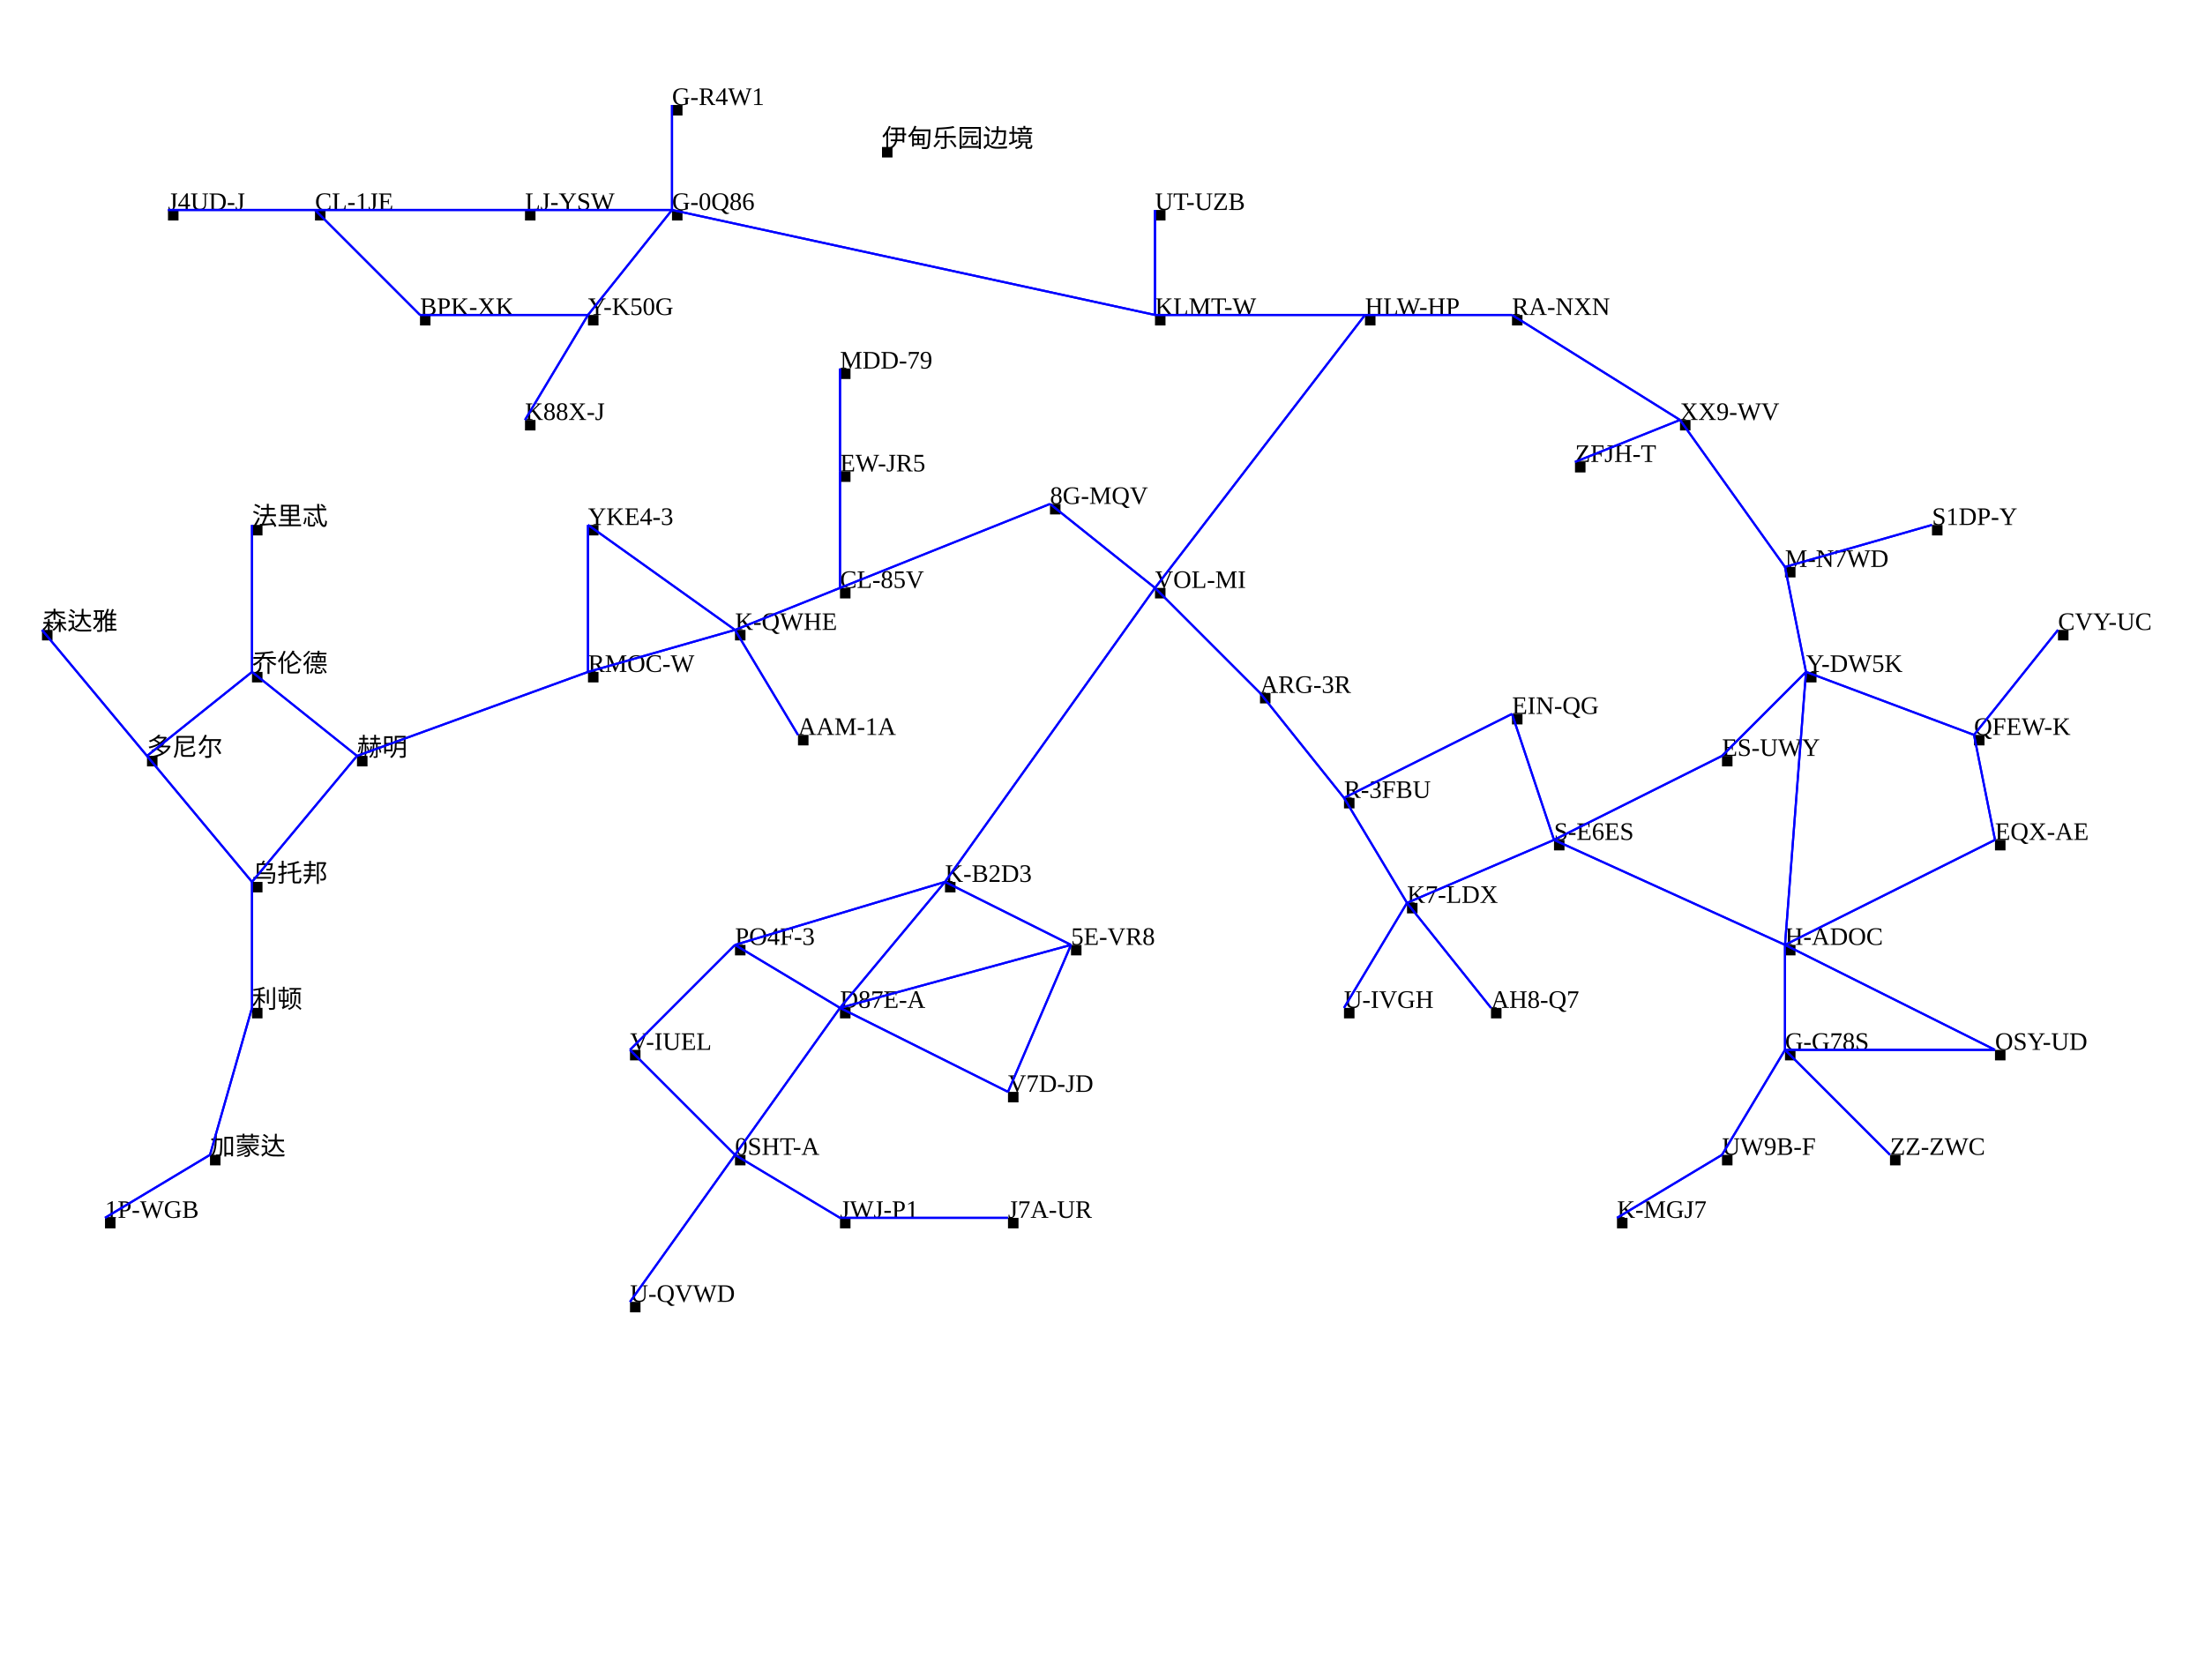
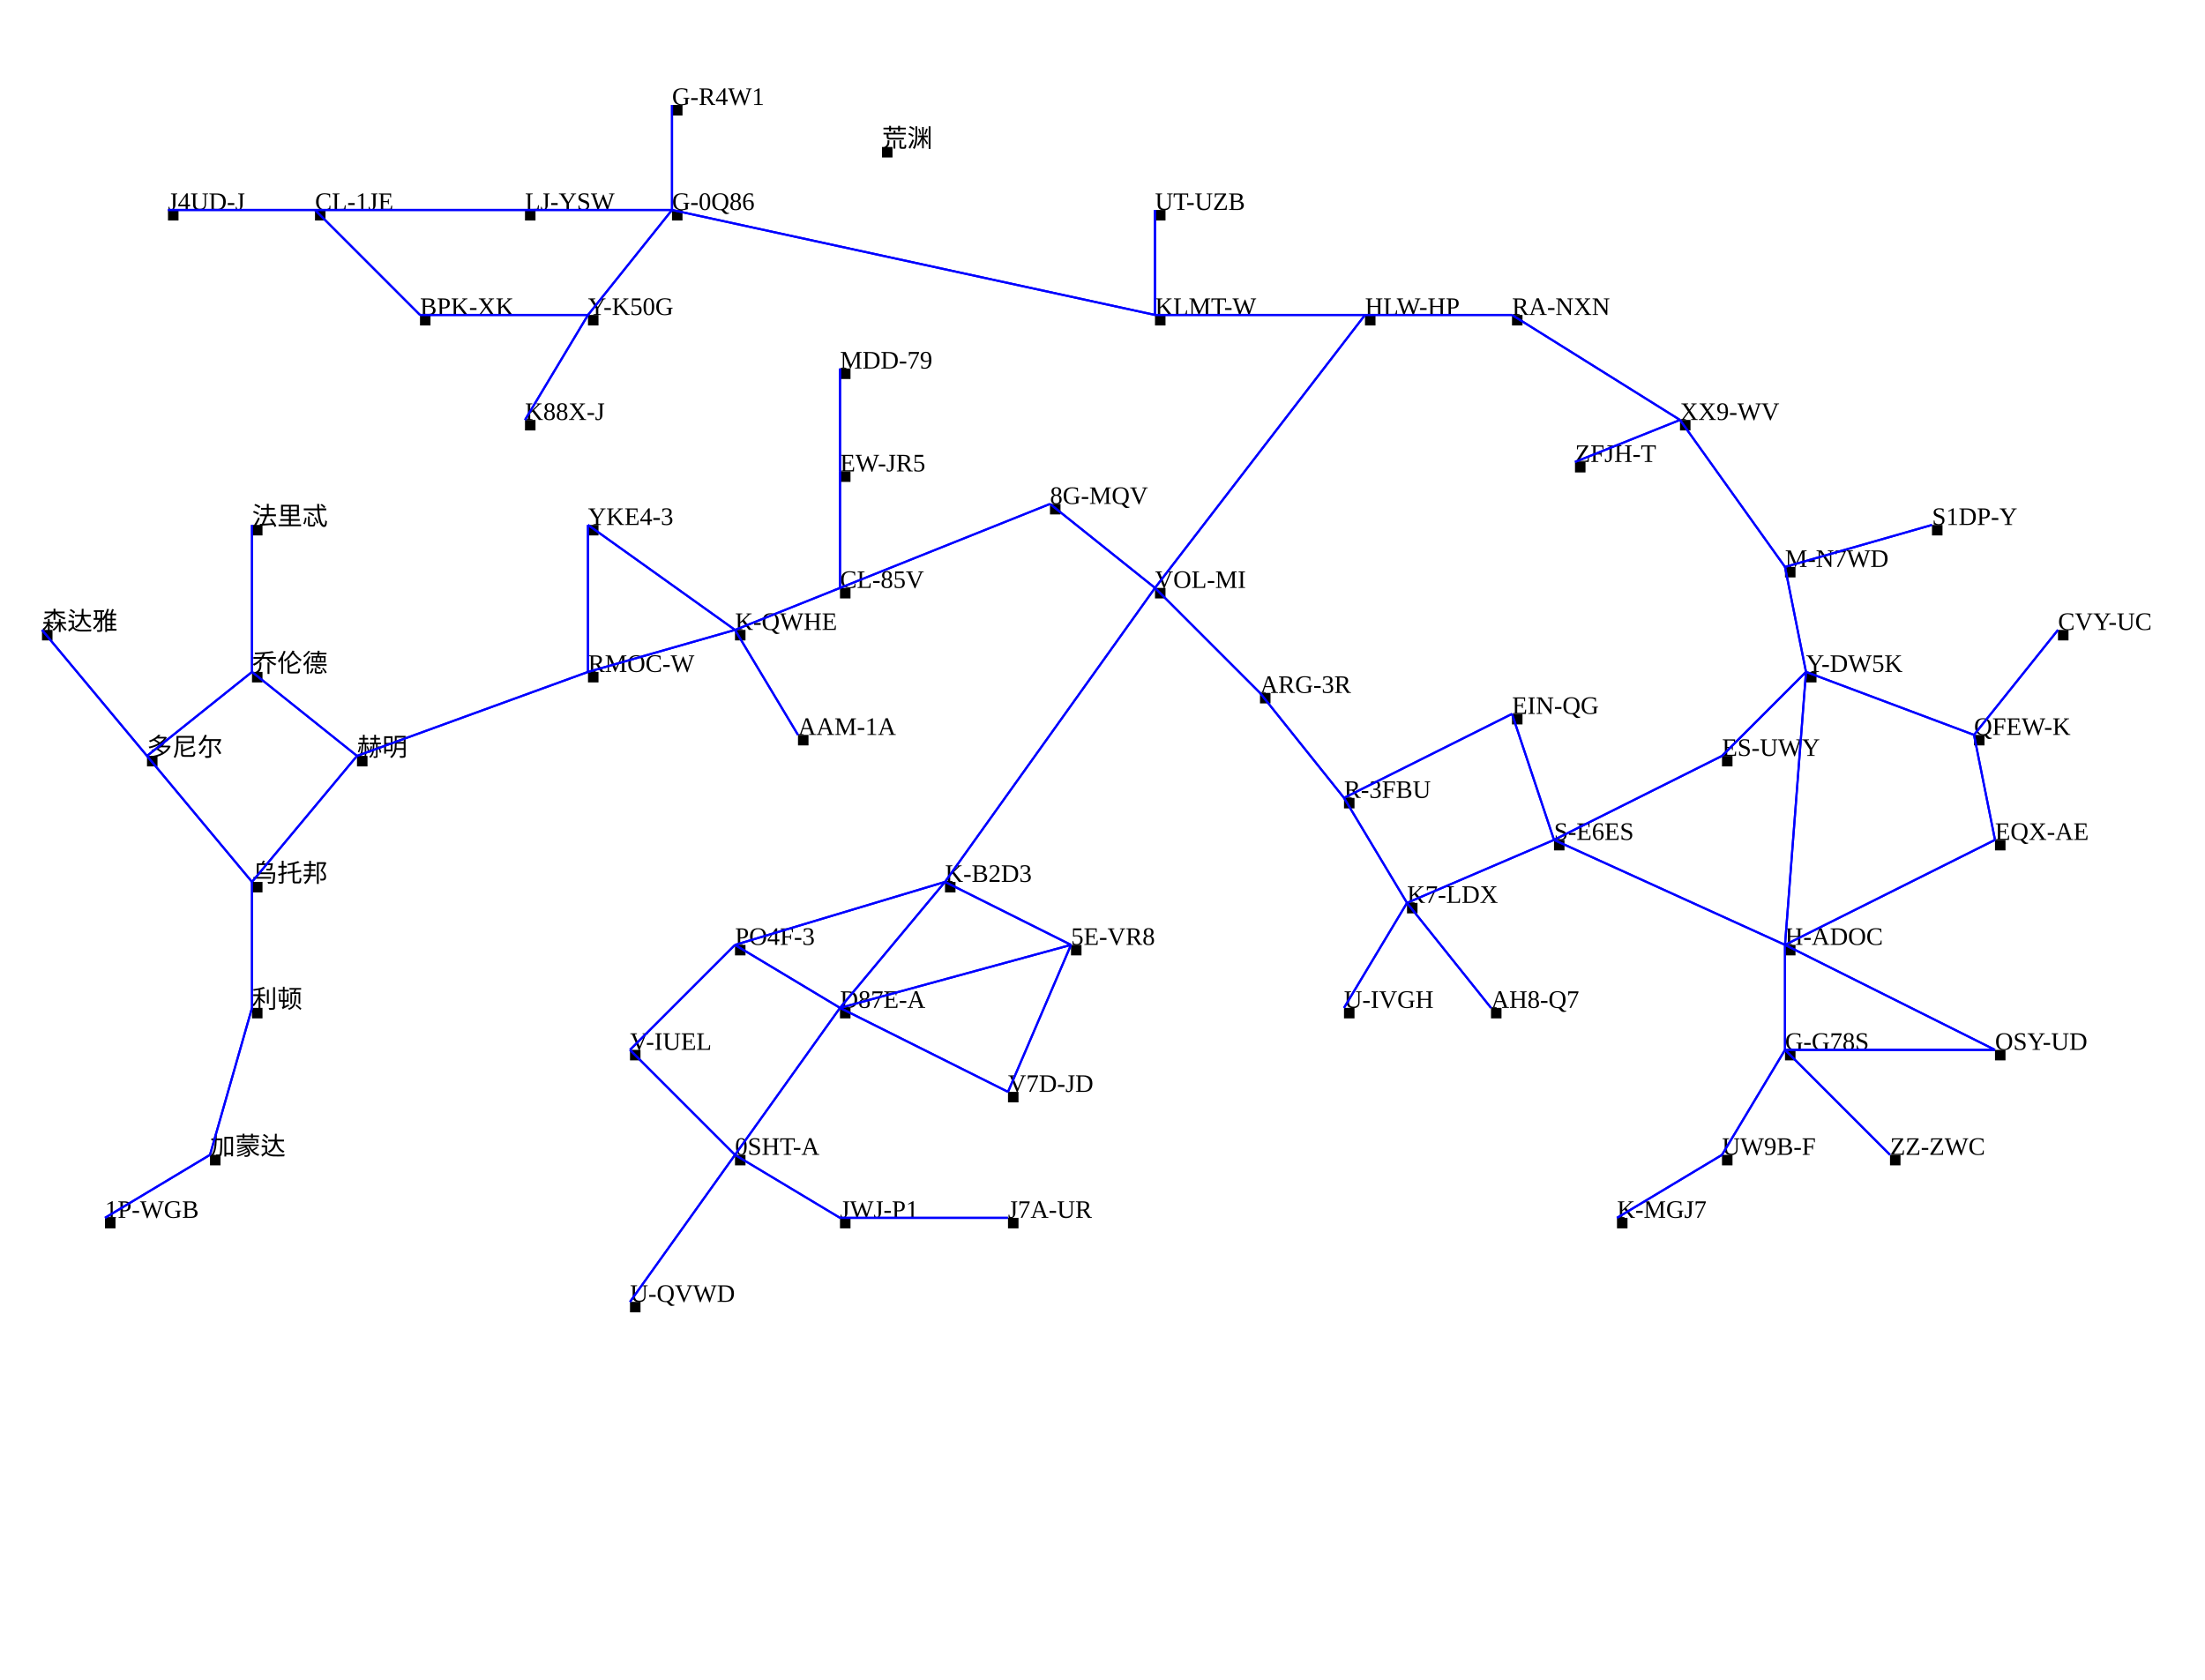
<svg xmlns="http://www.w3.org/2000/svg" width="1050.00" id="3829" height="800.00">
  <rect height="5.00" width="5.00" Name="J4UD-J" ID="30001043" y="100.00" id="3830" Region="柯尔斯" Type="system" x="80.00" />
  <text id="3831" x="80.00" y="100.00">J4UD-J</text>
  <rect height="5.00" width="5.00" Name="多尼尔" ID="30001047" y="360.00" id="3833" Region="柯尔斯" Type="system" x="70.00" />
  <text id="3834" x="70.00" y="360.00">多尼尔</text>
  <rect height="5.00" width="5.00" Name="加蒙达" ID="30001050" y="550.00" id="3836" Region="柯尔斯" Type="system" x="100.00" />
  <text id="3837" x="100.00" y="550.00">加蒙达</text>
  <rect height="5.00" width="5.00" Name="利顿" ID="30001048" y="480.00" id="3839" Region="柯尔斯" Type="system" x="120.00" />
  <text id="3840" x="120.00" y="480.00">利顿</text>
  <rect height="5.00" width="5.00" Name="法里忒" ID="30001049" y="250.00" id="3842" Region="柯尔斯" Type="system" x="120.00" />
  <text id="3843" x="120.00" y="250.00">法里忒</text>
  <rect height="5.00" width="5.00" Name="乔伦德" ID="30001046" y="320.00" id="3845" Region="柯尔斯" Type="system" x="120.00" />
  <text id="3846" x="120.00" y="320.00">乔伦德</text>
  <rect height="5.00" width="5.00" Name="乌托邦" ID="30001045" y="420.00" id="3848" Region="柯尔斯" Type="system" x="120.00" />
  <text id="3849" x="120.00" y="420.00">乌托邦</text>
  <rect height="5.00" width="5.00" Name="CL-1JE" ID="30001042" y="100.00" id="3851" Region="柯尔斯" Type="system" x="150.00" />
  <text id="3852" x="150.00" y="100.00">CL-1JE</text>
  <rect height="5.00" width="5.00" Name="赫明" ID="30001044" y="360.00" id="3854" Region="柯尔斯" Type="system" x="170.00" />
  <text id="3855" x="170.00" y="360.00">赫明</text>
  <rect height="5.00" width="5.00" Name="BPK-XK" ID="30001037" y="150.00" id="3857" Region="柯尔斯" Type="system" x="200.00" />
  <text id="3858" x="200.00" y="150.00">BPK-XK</text>
  <rect height="5.00" width="5.00" Name="LJ-YSW" ID="30001038" y="100.00" id="3860" Region="柯尔斯" Type="system" x="250.00" />
  <text id="3861" x="250.00" y="100.00">LJ-YSW</text>
  <rect height="5.00" width="5.00" Name="K88X-J" ID="30001040" y="200.00" id="3863" Region="柯尔斯" Type="system" x="250.00" />
  <text id="3864" x="250.00" y="200.00">K88X-J</text>
  <rect height="5.00" width="5.00" Name="Y-K50G" ID="30001039" y="150.00" id="3866" Region="柯尔斯" Type="system" x="280.00" />
  <text id="3867" x="280.00" y="150.00">Y-K50G</text>
  <rect height="5.00" width="5.00" Name="RMOC-W" ID="30001028" y="320.00" id="3869" Region="柯尔斯" Type="system" x="280.00" />
  <text id="3870" x="280.00" y="320.00">RMOC-W</text>
  <rect height="5.00" width="5.00" Name="YKE4-3" ID="30001024" y="250.00" id="3872" Region="柯尔斯" Type="system" x="280.00" />
  <text id="3873" x="280.00" y="250.00">YKE4-3</text>
  <rect height="5.00" width="5.00" Name="V-IUEL" ID="30001008" y="500.00" id="3875" Region="柯尔斯" Type="system" x="300.00" />
  <text id="3876" x="300.00" y="500.00">V-IUEL</text>
  <rect height="5.00" width="5.00" Name="G-R4W1" ID="30001036" y="50.00" id="3878" Region="柯尔斯" Type="system" x="320.00" />
  <text id="3879" x="320.00" y="50.00">G-R4W1</text>
  <rect height="5.00" width="5.00" Name="G-0Q86" ID="30001041" y="100.00" id="3881" Region="柯尔斯" Type="system" x="320.00" />
  <text id="3882" x="320.00" y="100.00">G-0Q86</text>
  <rect height="5.00" width="5.00" Name="K-QWHE" ID="30001026" y="300.00" id="3884" Region="柯尔斯" Type="system" x="350.00" />
  <text id="3885" x="350.00" y="300.00">K-QWHE</text>
  <rect height="5.00" width="5.00" Name="PO4F-3" ID="30001012" y="450.00" id="3887" Region="柯尔斯" Type="system" x="350.00" />
  <text id="3888" x="350.00" y="450.00">PO4F-3</text>
  <rect height="5.00" width="5.00" Name="0SHT-A" ID="30001009" y="550.00" id="3890" Region="柯尔斯" Type="system" x="350.00" />
  <text id="3891" x="350.00" y="550.00">0SHT-A</text>
  <rect height="5.00" width="5.00" Name="AAM-1A" ID="30001022" y="350.00" id="3893" Region="柯尔斯" Type="system" x="380.00" />
  <text id="3894" x="380.00" y="350.00">AAM-1A</text>
  <rect height="5.00" width="5.00" Name="MDD-79" ID="30001027" y="175.50" id="3896" Region="柯尔斯" Type="system" x="400.00" />
  <text id="3897" x="400.00" y="175.50">MDD-79</text>
  <rect height="5.00" width="5.00" Name="EW-JR5" ID="30001023" y="224.50" id="3899" Region="柯尔斯" Type="system" x="400.00" />
  <text id="3900" x="400.00" y="224.50">EW-JR5</text>
  <rect height="5.00" width="5.00" Name="CL-85V" ID="30001025" y="280.00" id="3902" Region="柯尔斯" Type="system" x="400.00" />
  <text id="3903" x="400.00" y="280.00">CL-85V</text>
  <rect height="5.00" width="5.00" Name="D87E-A" ID="30001010" y="480.00" id="3905" Region="柯尔斯" Type="system" x="400.00" />
  <text id="3906" x="400.00" y="480.00">D87E-A</text>
  <rect height="5.00" width="5.00" Name="JWJ-P1" ID="30001007" y="580.00" id="3908" Region="柯尔斯" Type="system" x="400.00" />
  <text id="3909" x="400.00" y="580.00">JWJ-P1</text>
  <rect height="5.00" width="5.00" Name="K-B2D3" ID="30001011" y="420.00" id="3911" Region="柯尔斯" Type="system" x="450.00" />
  <text id="3912" x="450.00" y="420.00">K-B2D3</text>
  <rect height="5.00" width="5.00" Name="V7D-JD" ID="30001015" y="520.00" id="3914" Region="柯尔斯" Type="system" x="480.00" />
  <text id="3915" x="480.00" y="520.00">V7D-JD</text>
  <rect height="5.00" width="5.00" Name="J7A-UR" ID="30001013" y="580.00" id="3917" Region="柯尔斯" Type="system" x="480.00" />
  <text id="3918" x="480.00" y="580.00">J7A-UR</text>
  <rect height="5.00" width="5.00" Name="5E-VR8" ID="30001014" y="450.00" id="3920" Region="柯尔斯" Type="system" x="510.00" />
  <text id="3921" x="510.00" y="450.00">5E-VR8</text>
  <rect height="5.00" width="5.00" Name="KLMT-W" ID="30001020" y="150.00" id="3923" Region="柯尔斯" Type="system" x="550.00" />
  <text id="3924" x="550.00" y="150.00">KLMT-W</text>
  <rect height="5.00" width="5.00" Name="8G-MQV" ID="30001017" y="240.00" id="3926" Region="柯尔斯" Type="system" x="500.00" />
  <text id="3927" x="500.00" y="240.00">8G-MQV</text>
  <rect height="5.00" width="5.00" Name="VOL-MI" ID="30001019" y="280.00" id="3929" Region="柯尔斯" Type="system" x="550.00" />
  <text id="3930" x="550.00" y="280.00">VOL-MI</text>
  <rect height="5.00" width="5.00" Name="HLW-HP" ID="30001016" y="150.00" id="3932" Region="柯尔斯" Type="system" x="650.00" />
  <text id="3933" x="650.00" y="150.00">HLW-HP</text>
  <rect height="5.00" width="5.00" Name="K7-LDX" ID="30000659" y="430.00" id="3935" Region="灼热之径" Type="system" x="670.00" />
  <text id="3936" x="670.00" y="430.00">K7-LDX</text>
  <rect height="5.00" width="5.00" Name="RA-NXN" ID="30001018" y="150.00" id="3938" Region="柯尔斯" Type="system" x="720.00" />
  <text id="3939" x="720.00" y="150.00">RA-NXN</text>
  <rect height="5.00" width="5.00" Name="S-E6ES" ID="30000657" y="400.00" id="3941" Region="灼热之径" Type="system" x="740.00" />
  <text id="3942" x="740.00" y="400.00">S-E6ES</text>
  <rect height="5.00" width="5.00" Name="K-MGJ7" ID="30001006" y="580.00" id="3944" Region="柯尔斯" Type="system" x="770.00" />
  <text id="3945" x="770.00" y="580.00">K-MGJ7</text>
  <rect height="5.00" width="5.00" Name="XX9-WV" ID="30001021" y="200.00" id="3947" Region="柯尔斯" Type="system" x="800.00" />
  <text id="3948" x="800.00" y="200.00">XX9-WV</text>
  <rect height="5.00" width="5.00" Name="ES-UWY" ID="30001029" y="360.00" id="3950" Region="柯尔斯" Type="system" x="820.00" />
  <text id="3951" x="820.00" y="360.00">ES-UWY</text>
  <rect height="5.00" width="5.00" Name="UW9B-F" ID="30001003" y="550.00" id="3953" Region="柯尔斯" Type="system" x="820.00" />
  <text id="3954" x="820.00" y="550.00">UW9B-F</text>
  <rect height="5.00" width="5.00" Name="M-N7WD" ID="30001032" y="270.00" id="3956" Region="柯尔斯" Type="system" x="850.00" />
  <text id="3957" x="850.00" y="270.00">M-N7WD</text>
  <rect height="5.00" width="5.00" Name="Y-DW5K" ID="30001031" y="320.00" id="3959" Region="柯尔斯" Type="system" x="860.00" />
  <text id="3960" x="860.00" y="320.00">Y-DW5K</text>
  <rect height="5.00" width="5.00" Name="H-ADOC" ID="30001001" y="450.00" id="3962" Region="柯尔斯" Type="system" x="850.00" />
  <text id="3963" x="850.00" y="450.00">H-ADOC</text>
  <rect height="5.00" width="5.00" Name="G-G78S" ID="30001002" y="500.00" id="3965" Region="柯尔斯" Type="system" x="850.00" />
  <text id="3966" x="850.00" y="500.00">G-G78S</text>
  <rect height="5.00" width="5.00" Name="ZZ-ZWC" ID="30001004" y="550.00" id="3968" Region="柯尔斯" Type="system" x="900.00" />
  <text id="3969" x="900.00" y="550.00">ZZ-ZWC</text>
  <rect height="5.00" width="5.00" Name="S1DP-Y" ID="30001030" y="250.00" id="3971" Region="柯尔斯" Type="system" x="920.00" />
  <text id="3972" x="920.00" y="250.00">S1DP-Y</text>
  <rect height="5.00" width="5.00" Name="QFEW-K" ID="30001033" y="350.00" id="3974" Region="柯尔斯" Type="system" x="940.00" />
  <text id="3975" x="940.00" y="350.00">QFEW-K</text>
  <rect height="5.00" width="5.00" Name="EQX-AE" ID="30001035" y="400.00" id="3977" Region="柯尔斯" Type="system" x="950.00" />
  <text id="3978" x="950.00" y="400.00">EQX-AE</text>
  <rect height="5.00" width="5.00" Name="OSY-UD" ID="30001005" y="500.00" id="3980" Region="柯尔斯" Type="system" x="950.00" />
  <text id="3981" x="950.00" y="500.00">OSY-UD</text>
  <rect height="5.00" width="5.00" Name="CVY-UC" ID="30001034" y="300.00" id="3983" Region="柯尔斯" Type="system" x="980.00" />
  <text id="3984" x="980.00" y="300.00">CVY-UC</text>
  <rect height="5.00" width="5.00" Name="森达雅" ID="30000015" y="300.00" id="3986" Region="德里克" Type="system" x="20.00" />
  <text id="3987" x="20.00" y="300.00">森达雅</text>
  <rect height="5.00" width="5.00" Name="1P-WGB" ID="30001170" y="580.00" id="3989" Region="卡彻" Type="system" x="50.00" />
  <text id="3990" x="50.00" y="580.00">1P-WGB</text>
  <rect height="5.00" width="5.00" Name="U-QVWD" ID="30001155" y="620.00" id="3992" Region="卡彻" Type="system" x="300.00" />
  <text id="3993" x="300.00" y="620.00">U-QVWD</text>
  <rect height="5.00" width="5.00" Name="UT-UZB" ID="30000921" y="100.00" id="3995" Region="大荒野" Type="system" x="550.00" />
  <text id="3996" x="550.00" y="100.00">UT-UZB</text>
  <rect height="5.00" width="5.00" Name="ARG-3R" ID="30000656" y="330.00" id="3998" Region="灼热之径" Type="system" x="600.00" />
  <text id="3999" x="600.00" y="330.00">ARG-3R</text>
  <rect height="5.00" width="5.00" Name="U-IVGH" ID="30000660" y="480.00" id="4001" Region="灼热之径" Type="system" x="640.00" />
  <text id="4002" x="640.00" y="480.00">U-IVGH</text>
  <rect height="5.00" width="5.00" Name="R-3FBU" ID="30000658" y="380.00" id="4004" Region="灼热之径" Type="system" x="640.00" />
  <text id="4005" x="640.00" y="380.00">R-3FBU</text>
  <rect height="5.00" width="5.00" Name="AH8-Q7" ID="30000691" y="480.00" id="4007" Region="灼热之径" Type="system" x="710.00" />
  <text id="4008" x="710.00" y="480.00">AH8-Q7</text>
  <rect height="5.00" width="5.00" Name="EIN-QG" ID="30000655" y="340.00" id="4010" Region="灼热之径" Type="system" x="720.00" />
  <text id="4011" x="720.00" y="340.00">EIN-QG</text>
  <rect height="5.00" width="5.00" Name="ZFJH-T" ID="30000688" y="220.00" id="4013" Region="灼热之径" Type="system" x="750.00" />
  <text id="4014" x="750.00" y="220.00">ZFJH-T</text>
-   <rect height="5.00" width="5.00" Name="伊甸乐园边境" ID="30100000" y="70.00" id="4016" Region="无回永劫绝渊" Type="system" x="420.00" />
-   <text id="4017" x="420.00" y="70.00">伊甸乐园边境</text>
+   <rect height="5.00" width="5.00" Name="荒渊" ID="30100000" y="70.00" id="4016" Region="赞颂之域" Type="system" x="420.00" />
+   <text id="4017" x="420.00" y="70.00">荒渊</text>
  <line y2="100.00" id="4019" y1="100.00" style="stroke:blue;fill:blue;" x1="80.00" x2="150.00" />
  <line y2="300.00" id="4020" y1="360.00" style="stroke:blue;fill:blue;" x1="70.00" x2="20.00" />
  <line y2="420.00" id="4021" y1="360.00" style="stroke:blue;fill:blue;" x1="70.00" x2="120.00" />
  <line y2="320.00" id="4022" y1="360.00" style="stroke:blue;fill:blue;" x1="70.00" x2="120.00" />
  <line y2="480.00" id="4023" y1="550.00" style="stroke:blue;fill:blue;" x1="100.00" x2="120.00" />
  <line y2="580.00" id="4024" y1="550.00" style="stroke:blue;fill:blue;" x1="100.00" x2="50.00" />
  <line y2="420.00" id="4025" y1="480.00" style="stroke:blue;fill:blue;" x1="120.00" x2="120.00" />
  <line y2="550.00" id="4026" y1="480.00" style="stroke:blue;fill:blue;" x1="120.00" x2="100.00" />
  <line y2="320.00" id="4027" y1="250.00" style="stroke:blue;fill:blue;" x1="120.00" x2="120.00" />
  <line y2="360.00" id="4028" y1="320.00" style="stroke:blue;fill:blue;" x1="120.00" x2="170.00" />
  <line y2="360.00" id="4029" y1="320.00" style="stroke:blue;fill:blue;" x1="120.00" x2="70.00" />
  <line y2="250.00" id="4030" y1="320.00" style="stroke:blue;fill:blue;" x1="120.00" x2="120.00" />
  <line y2="360.00" id="4031" y1="420.00" style="stroke:blue;fill:blue;" x1="120.00" x2="170.00" />
  <line y2="360.00" id="4032" y1="420.00" style="stroke:blue;fill:blue;" x1="120.00" x2="70.00" />
  <line y2="480.00" id="4033" y1="420.00" style="stroke:blue;fill:blue;" x1="120.00" x2="120.00" />
  <line y2="150.00" id="4034" y1="100.00" style="stroke:blue;fill:blue;" x1="150.00" x2="200.00" />
  <line y2="100.00" id="4035" y1="100.00" style="stroke:blue;fill:blue;" x1="150.00" x2="250.00" />
  <line y2="100.00" id="4036" y1="100.00" style="stroke:blue;fill:blue;" x1="150.00" x2="80.00" />
  <line y2="320.00" id="4037" y1="360.00" style="stroke:blue;fill:blue;" x1="170.00" x2="280.00" />
  <line y2="420.00" id="4038" y1="360.00" style="stroke:blue;fill:blue;" x1="170.00" x2="120.00" />
  <line y2="320.00" id="4039" y1="360.00" style="stroke:blue;fill:blue;" x1="170.00" x2="120.00" />
  <line y2="150.00" id="4040" y1="150.00" style="stroke:blue;fill:blue;" x1="200.00" x2="280.00" />
  <line y2="100.00" id="4041" y1="150.00" style="stroke:blue;fill:blue;" x1="200.00" x2="150.00" />
  <line y2="100.00" id="4042" y1="100.00" style="stroke:blue;fill:blue;" x1="250.00" x2="320.00" />
  <line y2="100.00" id="4043" y1="100.00" style="stroke:blue;fill:blue;" x1="250.00" x2="150.00" />
  <line y2="150.00" id="4044" y1="200.00" style="stroke:blue;fill:blue;" x1="250.00" x2="280.00" />
  <line y2="150.00" id="4045" y1="150.00" style="stroke:blue;fill:blue;" x1="280.00" x2="200.00" />
  <line y2="200.00" id="4046" y1="150.00" style="stroke:blue;fill:blue;" x1="280.00" x2="250.00" />
  <line y2="100.00" id="4047" y1="150.00" style="stroke:blue;fill:blue;" x1="280.00" x2="320.00" />
  <line y2="250.00" id="4048" y1="320.00" style="stroke:blue;fill:blue;" x1="280.00" x2="280.00" />
  <line y2="300.00" id="4049" y1="320.00" style="stroke:blue;fill:blue;" x1="280.00" x2="350.00" />
  <line y2="360.00" id="4050" y1="320.00" style="stroke:blue;fill:blue;" x1="280.00" x2="170.00" />
  <line y2="300.00" id="4051" y1="250.00" style="stroke:blue;fill:blue;" x1="280.00" x2="350.00" />
  <line y2="320.00" id="4052" y1="250.00" style="stroke:blue;fill:blue;" x1="280.00" x2="280.00" />
  <line y2="550.00" id="4053" y1="500.00" style="stroke:blue;fill:blue;" x1="300.00" x2="350.00" />
  <line y2="450.00" id="4054" y1="500.00" style="stroke:blue;fill:blue;" x1="300.00" x2="350.00" />
  <line y2="100.00" id="4055" y1="50.00" style="stroke:blue;fill:blue;" x1="320.00" x2="320.00" />
  <line y2="150.00" id="4056" y1="100.00" style="stroke:blue;fill:blue;" x1="320.00" x2="550.00" />
  <line y2="50.00" id="4057" y1="100.00" style="stroke:blue;fill:blue;" x1="320.00" x2="320.00" />
  <line y2="100.00" id="4058" y1="100.00" style="stroke:blue;fill:blue;" x1="320.00" x2="250.00" />
  <line y2="150.00" id="4059" y1="100.00" style="stroke:blue;fill:blue;" x1="320.00" x2="280.00" />
  <line y2="350.00" id="4060" y1="300.00" style="stroke:blue;fill:blue;" x1="350.00" x2="380.00" />
  <line y2="250.00" id="4061" y1="300.00" style="stroke:blue;fill:blue;" x1="350.00" x2="280.00" />
  <line y2="280.00" id="4062" y1="300.00" style="stroke:blue;fill:blue;" x1="350.00" x2="400.00" />
  <line y2="320.00" id="4063" y1="300.00" style="stroke:blue;fill:blue;" x1="350.00" x2="280.00" />
  <line y2="500.00" id="4064" y1="450.00" style="stroke:blue;fill:blue;" x1="350.00" x2="300.00" />
  <line y2="480.00" id="4065" y1="450.00" style="stroke:blue;fill:blue;" x1="350.00" x2="400.00" />
  <line y2="420.00" id="4066" y1="450.00" style="stroke:blue;fill:blue;" x1="350.00" x2="450.00" />
  <line y2="580.00" id="4067" y1="550.00" style="stroke:blue;fill:blue;" x1="350.00" x2="400.00" />
  <line y2="500.00" id="4068" y1="550.00" style="stroke:blue;fill:blue;" x1="350.00" x2="300.00" />
  <line y2="480.00" id="4069" y1="550.00" style="stroke:blue;fill:blue;" x1="350.00" x2="400.00" />
  <line y2="620.00" id="4070" y1="550.00" style="stroke:blue;fill:blue;" x1="350.00" x2="300.00" />
  <line y2="300.00" id="4071" y1="350.00" style="stroke:blue;fill:blue;" x1="380.00" x2="350.00" />
  <line y2="224.50" id="4072" y1="175.50" style="stroke:blue;fill:blue;" x1="400.00" x2="400.00" />
  <line y2="280.00" id="4073" y1="224.50" style="stroke:blue;fill:blue;" x1="400.00" x2="400.00" />
  <line y2="175.50" id="4074" y1="224.50" style="stroke:blue;fill:blue;" x1="400.00" x2="400.00" />
  <line y2="240.00" id="4075" y1="280.00" style="stroke:blue;fill:blue;" x1="400.00" x2="500.00" />
  <line y2="224.50" id="4076" y1="280.00" style="stroke:blue;fill:blue;" x1="400.00" x2="400.00" />
  <line y2="300.00" id="4077" y1="280.00" style="stroke:blue;fill:blue;" x1="400.00" x2="350.00" />
  <line y2="550.00" id="4078" y1="480.00" style="stroke:blue;fill:blue;" x1="400.00" x2="350.00" />
  <line y2="420.00" id="4079" y1="480.00" style="stroke:blue;fill:blue;" x1="400.00" x2="450.00" />
  <line y2="450.00" id="4080" y1="480.00" style="stroke:blue;fill:blue;" x1="400.00" x2="350.00" />
  <line y2="450.00" id="4081" y1="480.00" style="stroke:blue;fill:blue;" x1="400.00" x2="510.00" />
  <line y2="520.00" id="4082" y1="480.00" style="stroke:blue;fill:blue;" x1="400.00" x2="480.00" />
  <line y2="550.00" id="4083" y1="580.00" style="stroke:blue;fill:blue;" x1="400.00" x2="350.00" />
  <line y2="580.00" id="4084" y1="580.00" style="stroke:blue;fill:blue;" x1="400.00" x2="480.00" />
  <line y2="480.00" id="4085" y1="420.00" style="stroke:blue;fill:blue;" x1="450.00" x2="400.00" />
  <line y2="450.00" id="4086" y1="420.00" style="stroke:blue;fill:blue;" x1="450.00" x2="350.00" />
  <line y2="450.00" id="4087" y1="420.00" style="stroke:blue;fill:blue;" x1="450.00" x2="510.00" />
  <line y2="280.00" id="4088" y1="420.00" style="stroke:blue;fill:blue;" x1="450.00" x2="550.00" />
  <line y2="480.00" id="4089" y1="520.00" style="stroke:blue;fill:blue;" x1="480.00" x2="400.00" />
  <line y2="450.00" id="4090" y1="520.00" style="stroke:blue;fill:blue;" x1="480.00" x2="510.00" />
  <line y2="580.00" id="4091" y1="580.00" style="stroke:blue;fill:blue;" x1="480.00" x2="400.00" />
  <line y2="480.00" id="4092" y1="450.00" style="stroke:blue;fill:blue;" x1="510.00" x2="400.00" />
  <line y2="420.00" id="4093" y1="450.00" style="stroke:blue;fill:blue;" x1="510.00" x2="450.00" />
  <line y2="520.00" id="4094" y1="450.00" style="stroke:blue;fill:blue;" x1="510.00" x2="480.00" />
  <line y2="100.00" id="4095" y1="150.00" style="stroke:blue;fill:blue;" x1="550.00" x2="550.00" />
  <line y2="150.00" id="4096" y1="150.00" style="stroke:blue;fill:blue;" x1="550.00" x2="650.00" />
  <line y2="100.00" id="4097" y1="150.00" style="stroke:blue;fill:blue;" x1="550.00" x2="320.00" />
  <line y2="280.00" id="4098" y1="240.00" style="stroke:blue;fill:blue;" x1="500.00" x2="550.00" />
  <line y2="280.00" id="4099" y1="240.00" style="stroke:blue;fill:blue;" x1="500.00" x2="400.00" />
  <line y2="330.00" id="4100" y1="280.00" style="stroke:blue;fill:blue;" x1="550.00" x2="600.00" />
  <line y2="420.00" id="4101" y1="280.00" style="stroke:blue;fill:blue;" x1="550.00" x2="450.00" />
  <line y2="150.00" id="4102" y1="280.00" style="stroke:blue;fill:blue;" x1="550.00" x2="650.00" />
  <line y2="240.00" id="4103" y1="280.00" style="stroke:blue;fill:blue;" x1="550.00" x2="500.00" />
  <line y2="150.00" id="4104" y1="150.00" style="stroke:blue;fill:blue;" x1="650.00" x2="720.00" />
  <line y2="280.00" id="4105" y1="150.00" style="stroke:blue;fill:blue;" x1="650.00" x2="550.00" />
  <line y2="150.00" id="4106" y1="150.00" style="stroke:blue;fill:blue;" x1="650.00" x2="550.00" />
  <line y2="400.00" id="4107" y1="430.00" style="stroke:blue;fill:blue;" x1="670.00" x2="740.00" />
  <line y2="380.00" id="4108" y1="430.00" style="stroke:blue;fill:blue;" x1="670.00" x2="640.00" />
  <line y2="480.00" id="4109" y1="430.00" style="stroke:blue;fill:blue;" x1="670.00" x2="640.00" />
  <line y2="480.00" id="4110" y1="430.00" style="stroke:blue;fill:blue;" x1="670.00" x2="710.00" />
  <line y2="150.00" id="4111" y1="150.00" style="stroke:blue;fill:blue;" x1="720.00" x2="650.00" />
  <line y2="200.00" id="4112" y1="150.00" style="stroke:blue;fill:blue;" x1="720.00" x2="800.00" />
  <line y2="340.00" id="4113" y1="400.00" style="stroke:blue;fill:blue;" x1="740.00" x2="720.00" />
  <line y2="430.00" id="4114" y1="400.00" style="stroke:blue;fill:blue;" x1="740.00" x2="670.00" />
  <line y2="450.00" id="4115" y1="400.00" style="stroke:blue;fill:blue;" x1="740.00" x2="850.00" />
  <line y2="360.00" id="4116" y1="400.00" style="stroke:blue;fill:blue;" x1="740.00" x2="820.00" />
  <line y2="550.00" id="4117" y1="580.00" style="stroke:blue;fill:blue;" x1="770.00" x2="820.00" />
  <line y2="220.00" id="4118" y1="200.00" style="stroke:blue;fill:blue;" x1="800.00" x2="750.00" />
  <line y2="150.00" id="4119" y1="200.00" style="stroke:blue;fill:blue;" x1="800.00" x2="720.00" />
  <line y2="270.00" id="4120" y1="200.00" style="stroke:blue;fill:blue;" x1="800.00" x2="850.00" />
  <line y2="400.00" id="4121" y1="360.00" style="stroke:blue;fill:blue;" x1="820.00" x2="740.00" />
  <line y2="320.00" id="4122" y1="360.00" style="stroke:blue;fill:blue;" x1="820.00" x2="860.00" />
  <line y2="500.00" id="4123" y1="550.00" style="stroke:blue;fill:blue;" x1="820.00" x2="850.00" />
  <line y2="580.00" id="4124" y1="550.00" style="stroke:blue;fill:blue;" x1="820.00" x2="770.00" />
  <line y2="200.00" id="4125" y1="270.00" style="stroke:blue;fill:blue;" x1="850.00" x2="800.00" />
  <line y2="250.00" id="4126" y1="270.00" style="stroke:blue;fill:blue;" x1="850.00" x2="920.00" />
  <line y2="320.00" id="4127" y1="270.00" style="stroke:blue;fill:blue;" x1="850.00" x2="860.00" />
  <line y2="450.00" id="4128" y1="320.00" style="stroke:blue;fill:blue;" x1="860.00" x2="850.00" />
  <line y2="360.00" id="4129" y1="320.00" style="stroke:blue;fill:blue;" x1="860.00" x2="820.00" />
  <line y2="270.00" id="4130" y1="320.00" style="stroke:blue;fill:blue;" x1="860.00" x2="850.00" />
  <line y2="350.00" id="4131" y1="320.00" style="stroke:blue;fill:blue;" x1="860.00" x2="940.00" />
  <line y2="400.00" id="4132" y1="450.00" style="stroke:blue;fill:blue;" x1="850.00" x2="740.00" />
  <line y2="500.00" id="4133" y1="450.00" style="stroke:blue;fill:blue;" x1="850.00" x2="850.00" />
  <line y2="500.00" id="4134" y1="450.00" style="stroke:blue;fill:blue;" x1="850.00" x2="950.00" />
  <line y2="320.00" id="4135" y1="450.00" style="stroke:blue;fill:blue;" x1="850.00" x2="860.00" />
  <line y2="400.00" id="4136" y1="450.00" style="stroke:blue;fill:blue;" x1="850.00" x2="950.00" />
  <line y2="450.00" id="4137" y1="500.00" style="stroke:blue;fill:blue;" x1="850.00" x2="850.00" />
  <line y2="550.00" id="4138" y1="500.00" style="stroke:blue;fill:blue;" x1="850.00" x2="820.00" />
  <line y2="550.00" id="4139" y1="500.00" style="stroke:blue;fill:blue;" x1="850.00" x2="900.00" />
  <line y2="500.00" id="4140" y1="500.00" style="stroke:blue;fill:blue;" x1="850.00" x2="950.00" />
  <line y2="500.00" id="4141" y1="550.00" style="stroke:blue;fill:blue;" x1="900.00" x2="850.00" />
  <line y2="270.00" id="4142" y1="250.00" style="stroke:blue;fill:blue;" x1="920.00" x2="850.00" />
  <line y2="320.00" id="4143" y1="350.00" style="stroke:blue;fill:blue;" x1="940.00" x2="860.00" />
  <line y2="300.00" id="4144" y1="350.00" style="stroke:blue;fill:blue;" x1="940.00" x2="980.00" />
  <line y2="400.00" id="4145" y1="350.00" style="stroke:blue;fill:blue;" x1="940.00" x2="950.00" />
  <line y2="450.00" id="4146" y1="400.00" style="stroke:blue;fill:blue;" x1="950.00" x2="850.00" />
  <line y2="350.00" id="4147" y1="400.00" style="stroke:blue;fill:blue;" x1="950.00" x2="940.00" />
  <line y2="450.00" id="4148" y1="500.00" style="stroke:blue;fill:blue;" x1="950.00" x2="850.00" />
  <line y2="500.00" id="4149" y1="500.00" style="stroke:blue;fill:blue;" x1="950.00" x2="850.00" />
  <line y2="350.00" id="4150" y1="300.00" style="stroke:blue;fill:blue;" x1="980.00" x2="940.00" />
  <line y2="360.00" id="4151" y1="300.00" style="stroke:blue;fill:blue;" x1="20.00" x2="70.00" />
  <line y2="550.00" id="4152" y1="580.00" style="stroke:blue;fill:blue;" x1="50.00" x2="100.00" />
  <line y2="550.00" id="4153" y1="620.00" style="stroke:blue;fill:blue;" x1="300.00" x2="350.00" />
  <line y2="150.00" id="4154" y1="100.00" style="stroke:blue;fill:blue;" x1="550.00" x2="550.00" />
  <line y2="380.00" id="4155" y1="330.00" style="stroke:blue;fill:blue;" x1="600.00" x2="640.00" />
  <line y2="280.00" id="4156" y1="330.00" style="stroke:blue;fill:blue;" x1="600.00" x2="550.00" />
  <line y2="430.00" id="4157" y1="480.00" style="stroke:blue;fill:blue;" x1="640.00" x2="670.00" />
  <line y2="340.00" id="4158" y1="380.00" style="stroke:blue;fill:blue;" x1="640.00" x2="720.00" />
  <line y2="330.00" id="4159" y1="380.00" style="stroke:blue;fill:blue;" x1="640.00" x2="600.00" />
  <line y2="430.00" id="4160" y1="380.00" style="stroke:blue;fill:blue;" x1="640.00" x2="670.00" />
  <line y2="430.00" id="4161" y1="480.00" style="stroke:blue;fill:blue;" x1="710.00" x2="670.00" />
  <line y2="400.00" id="4162" y1="340.00" style="stroke:blue;fill:blue;" x1="720.00" x2="740.00" />
  <line y2="380.00" id="4163" y1="340.00" style="stroke:blue;fill:blue;" x1="720.00" x2="640.00" />
  <line y2="200.00" id="4164" y1="220.00" style="stroke:blue;fill:blue;" x1="750.00" x2="800.00" />
</svg>
